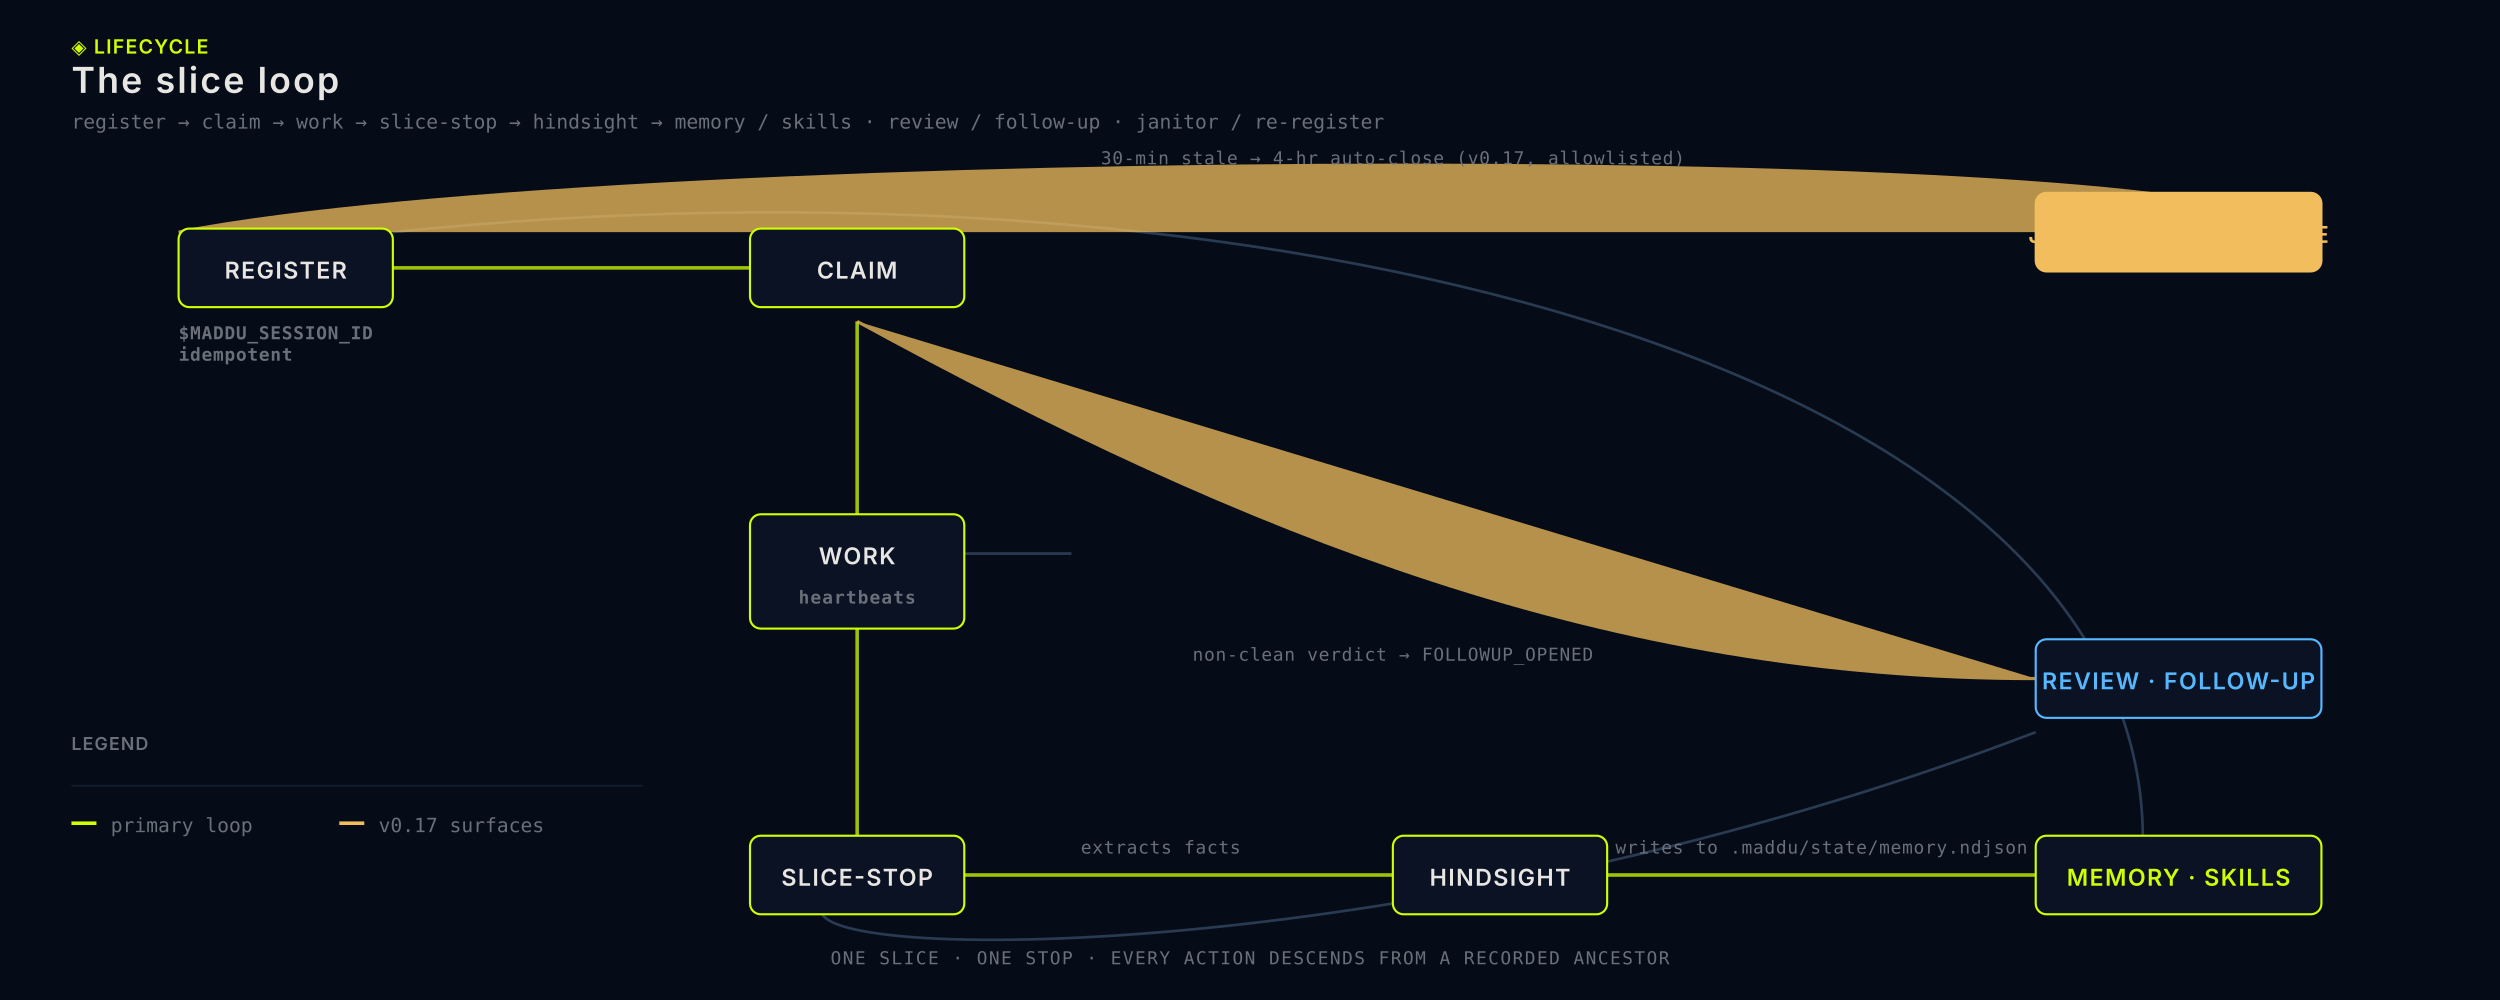
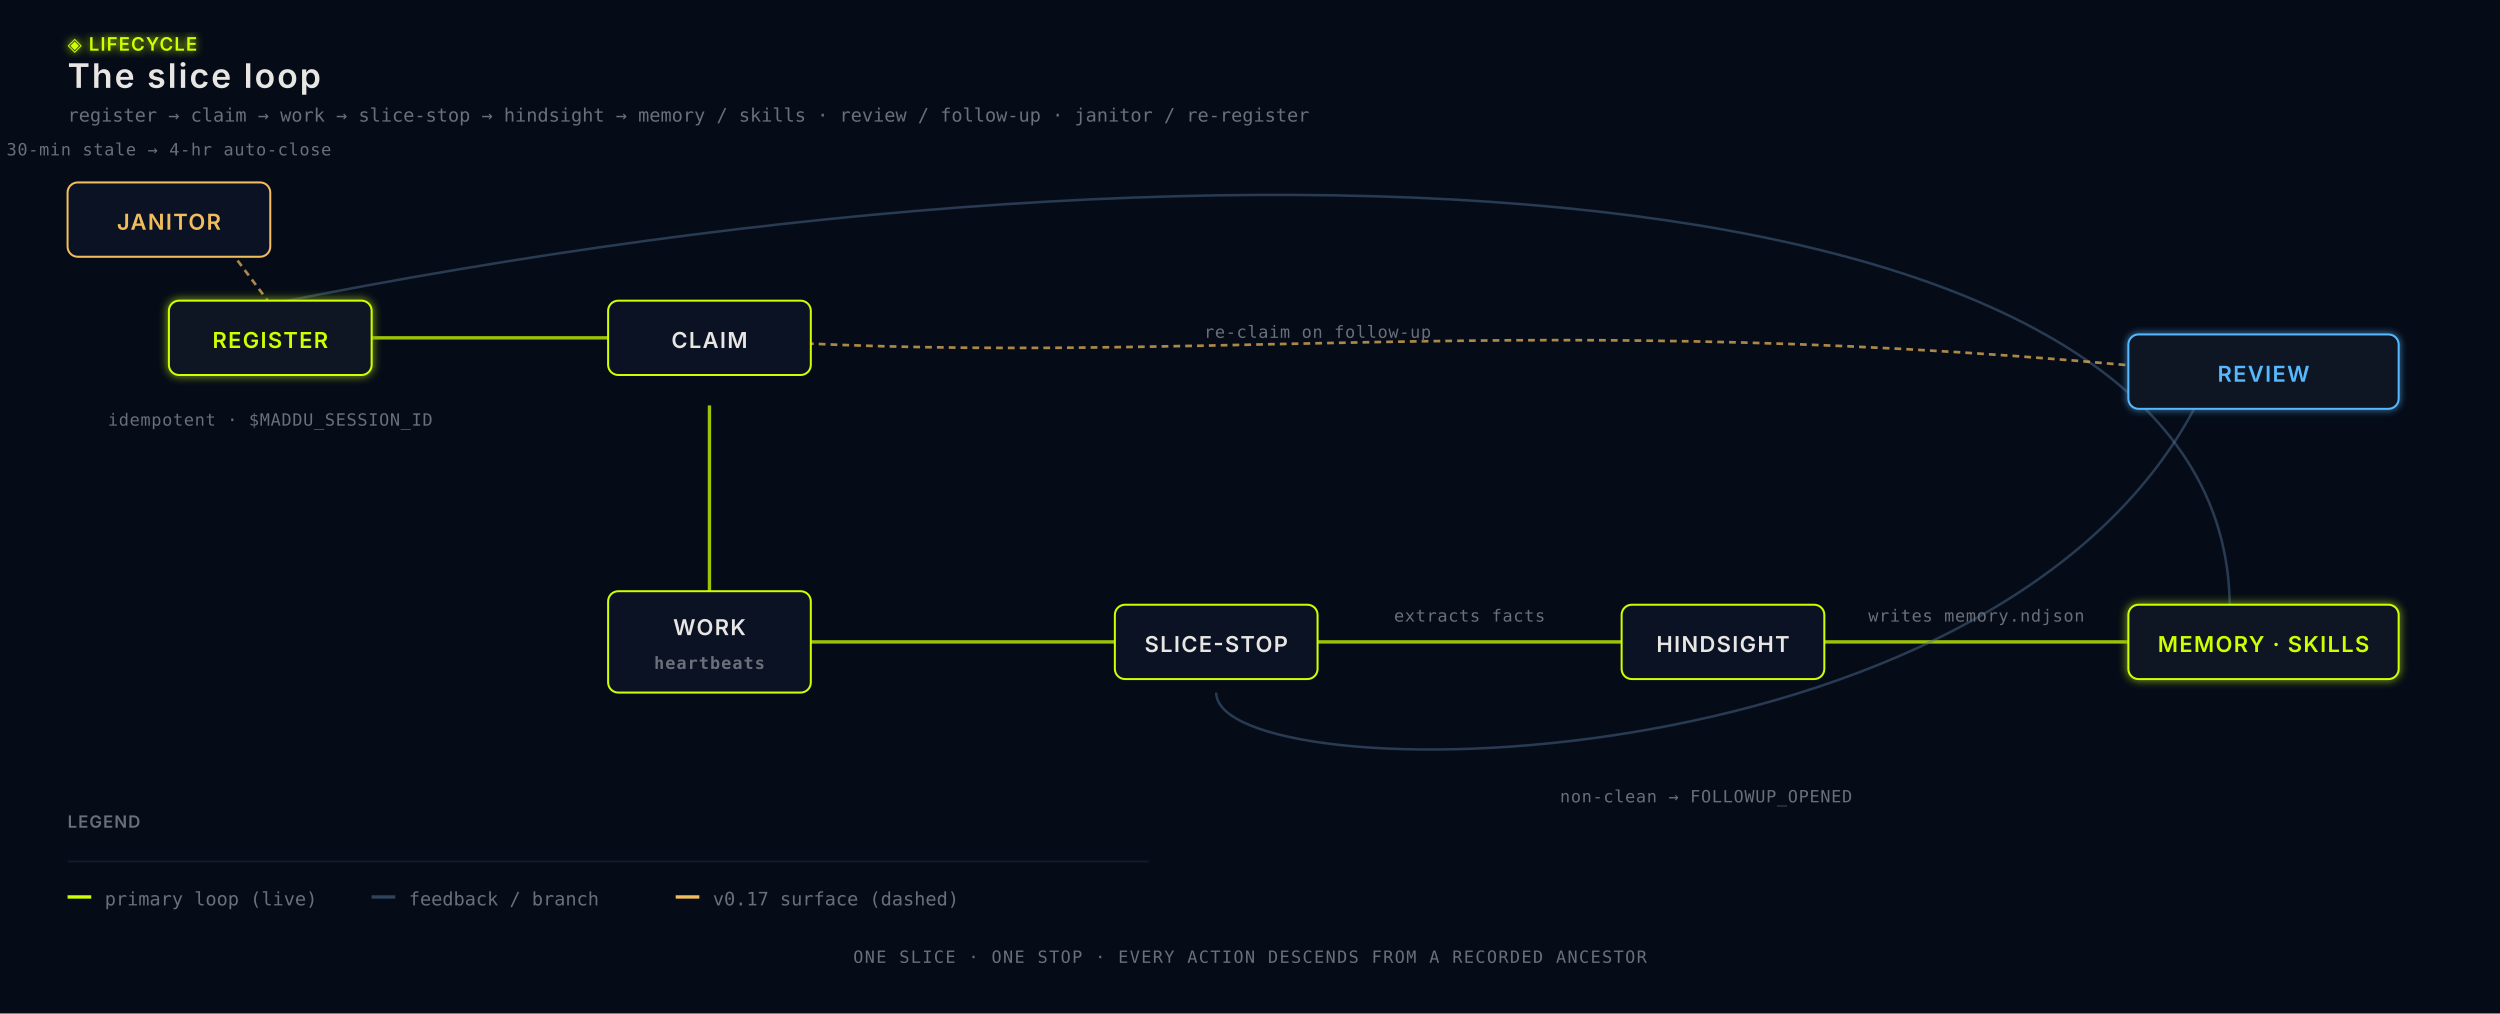
- <svg xmlns="http://www.w3.org/2000/svg" viewBox="0 0 1400 560" role="img" aria-label="Máddu slice lifecycle">
+ <svg xmlns="http://www.w3.org/2000/svg" viewBox="0 0 1480 600" role="img" aria-label="Máddu slice lifecycle">
  <defs>
    <style>
      .canvas    { fill: #050B17; }
-       .panel     { fill: #0C1428; stroke: rgba(80,113,149,0.30); stroke-width: 1; }
      .node-rect { fill: #0A1224; stroke: #D0FF00; stroke-width: 1.2; }
      .node-rect.boss   { stroke: #56B8FF; }
      .node-rect.warm   { stroke: #F2BD5C; }
      .edge      { fill: none; stroke: rgba(80,113,149,0.55); stroke-width: 1.5; opacity: 0.85; }
      .edge.live { stroke: #D0FF00; stroke-width: 2; opacity: 0.75; }
-       .edge.warm { stroke: #F2BD5C; stroke-width: 1.8; opacity: 0.75; }
-       .fg-0      { fill: #E8E6E3; }
-       .fg-2      { fill: #9aa1ab; }
-       .fg-3      { fill: #6a7079; }
-       .accent    { fill: #D0FF00; }
-       .accent2   { fill: #56B8FF; }
-       .warm      { fill: #F2BD5C; }
+       .edge.warm { stroke: #F2BD5C; stroke-width: 1.6; opacity: 0.7; stroke-dasharray: 4 3; }
      .cond-b    { font-family: 'IBM Plex Sans Condensed','Inter','Helvetica Neue',sans-serif; font-weight: 600; letter-spacing: 0.06em; }
      .mono      { font-family: 'IBM Plex Mono','JetBrains Mono','Consolas',monospace; }
    </style>
+     <filter id="glow-lime" x="-30%" y="-30%" width="160%" height="160%">
+       <feGaussianBlur stdDeviation="2.4" result="b" />
+       <feMerge>
+         <feMergeNode in="b" />
+         <feMergeNode in="SourceGraphic" />
+       </feMerge>
+     </filter>
+     <filter id="glow-cyan" x="-30%" y="-30%" width="160%" height="160%">
+       <feGaussianBlur stdDeviation="2.2" result="b" />
+       <feMerge>
+         <feMergeNode in="b" />
+         <feMergeNode in="SourceGraphic" />
+       </feMerge>
+     </filter>
  </defs>
-   <rect class="canvas" width="1400" height="560" />
+   <rect class="canvas" width="1480" height="600" />
  <g transform="translate(40,30)">
-     <text x="0" y="0" class="cond-b accent" font-size="11" letter-spacing="0.14em">◈ LIFECYCLE</text>
-     <text x="0" y="22" class="cond-b fg-0" font-size="20">The slice loop</text>
-     <text x="0" y="42" class="mono fg-3" font-size="11">register → claim → work → slice-stop → hindsight → memory / skills · review / follow-up · janitor / re-register</text>
+     <text x="0" y="0" class="cond-b" fill="#D0FF00" font-size="11" letter-spacing="0.14em" filter="url(#glow-lime)">◈ LIFECYCLE</text>
+     <text x="0" y="22" class="cond-b" fill="#E8E6E3" font-size="20">The slice loop</text>
+     <text x="0" y="42" class="mono" fill="#6a7079" font-size="11">register → claim → work → slice-stop → hindsight → memory / skills · review / follow-up · janitor / re-register</text>
  </g>
  <g>
-     <path d="M 220 150 C 320 150, 320 150, 420 150" class="edge live" />
-     <path d="M 480 180 C 480 220, 480 250, 480 290" class="edge live" />
-     <path d="M 540 310 C 600 310, 600 310, 600 310" class="edge" />
-     <path d="M 480 350 C 480 390, 480 430, 480 470" class="edge live" />
-     <path d="M 540 490 C 660 490, 660 490, 780 490" class="edge live" />
-     <path d="M 900 490 C 1020 490, 1020 490, 1140 490" class="edge live" />
-     <path d="M 1200 470 C 1200 200, 700 80, 220 130" class="edge" />
-     <path d="M 460 510 C 460 540, 800 540, 1140 410" class="edge" />
-     <path d="M 1140 380 C 900 380, 700 300, 480 180" class="edge warm" />
-     <path d="M 1280 130 C 1280 80, 360 80, 100 130" class="edge warm" opacity="0.45" />
+     <path d="M 220 200 C 290 200, 290 200, 360 200" class="edge live" />
+     <path d="M 420 240 C 420 280, 420 310, 420 350" class="edge live" />
+     <path d="M 480 380 C 540 380, 600 380, 660 380" class="edge live" />
+     <path d="M 780 380 C 840 380, 900 380, 960 380" class="edge live" />
+     <path d="M 1080 380 C 1140 380, 1200 380, 1260 380" class="edge live" />
+     <path d="M 1320 360 C 1320 100, 760 60, 160 180" class="edge" />
+     <path d="M 720 410 C 720 470, 1180 470, 1300 240" class="edge" />
+     <path d="M 1300 220 C 900 180, 700 220, 420 200" class="edge warm" />
+     <path d="M 100 130 C 100 100, 100 100, 160 180" class="edge warm" />
  </g>
-   <g class="cond-b fg-0" font-size="13" text-anchor="middle">
-     <g transform="translate(100,128)">
+   <g class="cond-b" font-size="13" text-anchor="middle">
+     <g transform="translate(100,178)">
+       <rect class="node-rect" width="120" height="44" rx="6" filter="url(#glow-lime)" />
+       <text x="60" y="28" fill="#D0FF00">REGISTER</text>
+     </g>
+     <g transform="translate(360,178)">
      <rect class="node-rect" width="120" height="44" rx="6" />
-       <text x="60" y="28">REGISTER</text>
+       <text x="60" y="28" fill="#E8E6E3">CLAIM</text>
    </g>
-     <text x="100" y="190" class="mono fg-3" font-size="10" text-anchor="start" letter-spacing="0.04em">$MADDU_SESSION_ID</text>
-     <text x="100" y="202" class="mono fg-3" font-size="10" text-anchor="start" letter-spacing="0.04em">idempotent</text>
-     <g transform="translate(420,128)">
+     <g transform="translate(360,350)">
+       <rect class="node-rect" width="120" height="60" rx="6" />
+       <text x="60" y="26" fill="#E8E6E3">WORK</text>
+       <text x="60" y="46" class="mono" font-size="10" fill="#6a7079">heartbeats</text>
+     </g>
+     <g transform="translate(660,358)">
      <rect class="node-rect" width="120" height="44" rx="6" />
-       <text x="60" y="28">CLAIM</text>
+       <text x="60" y="28" fill="#E8E6E3">SLICE-STOP</text>
    </g>
-     <g transform="translate(420,288)">
-       <rect class="node-rect" width="120" height="64" rx="6" />
-       <text x="60" y="28">WORK</text>
-       <text x="60" y="50" class="mono fg-3" font-size="10">heartbeats</text>
+     <g transform="translate(960,358)">
+       <rect class="node-rect" width="120" height="44" rx="6" />
+       <text x="60" y="28" fill="#E8E6E3">HINDSIGHT</text>
    </g>
-     <g transform="translate(420,468)">
-       <rect class="node-rect" width="120" height="44" rx="6" />
-       <text x="60" y="28">SLICE-STOP</text>
+     <g transform="translate(1260,358)">
+       <rect class="node-rect" width="160" height="44" rx="6" filter="url(#glow-lime)" />
+       <text x="80" y="28" fill="#D0FF00">MEMORY · SKILLS</text>
    </g>
-     <g transform="translate(780,468)">
-       <rect class="node-rect" width="120" height="44" rx="6" />
-       <text x="60" y="28">HINDSIGHT</text>
+     <g transform="translate(1260,198)">
+       <rect class="node-rect boss" width="160" height="44" rx="6" filter="url(#glow-cyan)" />
+       <text x="80" y="28" fill="#56B8FF">REVIEW</text>
    </g>
-     <g transform="translate(1140,468)">
-       <rect class="node-rect" width="160" height="44" rx="6" />
-       <text x="80" y="28" class="accent">MEMORY · SKILLS</text>
-     </g>
-     <g transform="translate(1140,358)">
-       <rect class="node-rect boss" width="160" height="44" rx="6" />
-       <text x="80" y="28" class="accent2">REVIEW · FOLLOW-UP</text>
-     </g>
-     <g transform="translate(1140,108)">
-       <rect class="node-rect warm" width="160" height="44" rx="6" />
-       <text x="80" y="28" class="warm">JANITOR · AUTO-CLOSE</text>
+     <g transform="translate(40,108)">
+       <rect class="node-rect warm" width="120" height="44" rx="6" />
+       <text x="60" y="28" fill="#F2BD5C">JANITOR</text>
    </g>
  </g>
-   <g class="mono fg-3" font-size="10" letter-spacing="0.04em">
-     <text x="650" y="478" text-anchor="middle">extracts facts</text>
-     <text x="1020" y="478" text-anchor="middle">writes to .maddu/state/memory.ndjson</text>
-     <text x="780" y="370" text-anchor="middle">non-clean verdict → FOLLOWUP_OPENED</text>
-     <text x="780" y="92" text-anchor="middle">30-min stale → 4-hr auto-close (v0.17, allowlisted)</text>
+   <g class="mono" font-size="10" letter-spacing="0.04em" fill="#6a7079">
+     <text x="160" y="252" text-anchor="middle">idempotent · $MADDU_SESSION_ID</text>
+     <text x="870" y="368" text-anchor="middle">extracts facts</text>
+     <text x="1170" y="368" text-anchor="middle">writes memory.ndjson</text>
+     <text x="1010" y="475" text-anchor="middle">non-clean → FOLLOWUP_OPENED</text>
+     <text x="780" y="200" text-anchor="middle">re-claim on follow-up</text>
+     <text x="100" y="92" text-anchor="middle">30-min stale → 4-hr auto-close</text>
  </g>
-   <g transform="translate(40,420)">
-     <text x="0" y="0" class="cond-b fg-3" font-size="10" letter-spacing="0.10em">LEGEND</text>
-     <line x1="0" y1="20" x2="320" y2="20" stroke="rgba(80,113,149,0.18)" stroke-width="1" />
+   <g transform="translate(40,490)">
+     <text x="0" y="0" class="cond-b" fill="#6a7079" font-size="10" letter-spacing="0.10em">LEGEND</text>
+     <line x1="0" y1="20" x2="640" y2="20" stroke="rgba(80,113,149,0.18)" stroke-width="1" />
    <g transform="translate(0,40)">
      <rect width="14" height="2" fill="#D0FF00" />
-       <text x="22" y="6" class="mono fg-3" font-size="11">primary loop</text>
+       <text x="22" y="6" class="mono" fill="#6a7079" font-size="11">primary loop (live)</text>
    </g>
-     <g transform="translate(150,40)">
+     <g transform="translate(180,40)">
+       <rect width="14" height="2" fill="rgba(80,113,149,0.55)" />
+       <text x="22" y="6" class="mono" fill="#6a7079" font-size="11">feedback / branch</text>
+     </g>
+     <g transform="translate(360,40)">
      <rect width="14" height="2" fill="#F2BD5C" />
-       <text x="22" y="6" class="mono fg-3" font-size="11">v0.17 surfaces</text>
+       <text x="22" y="6" class="mono" fill="#6a7079" font-size="11">v0.17 surface (dashed)</text>
    </g>
  </g>
-   <g transform="translate(700,540)">
-     <text x="0" y="0" class="mono fg-3" font-size="10" text-anchor="middle" letter-spacing="0.08em">ONE SLICE · ONE STOP · EVERY ACTION DESCENDS FROM A RECORDED ANCESTOR</text>
+   <g transform="translate(740,570)">
+     <text x="0" y="0" class="mono" fill="#6a7079" font-size="10" text-anchor="middle" letter-spacing="0.08em">ONE SLICE · ONE STOP · EVERY ACTION DESCENDS FROM A RECORDED ANCESTOR</text>
  </g>
</svg>
